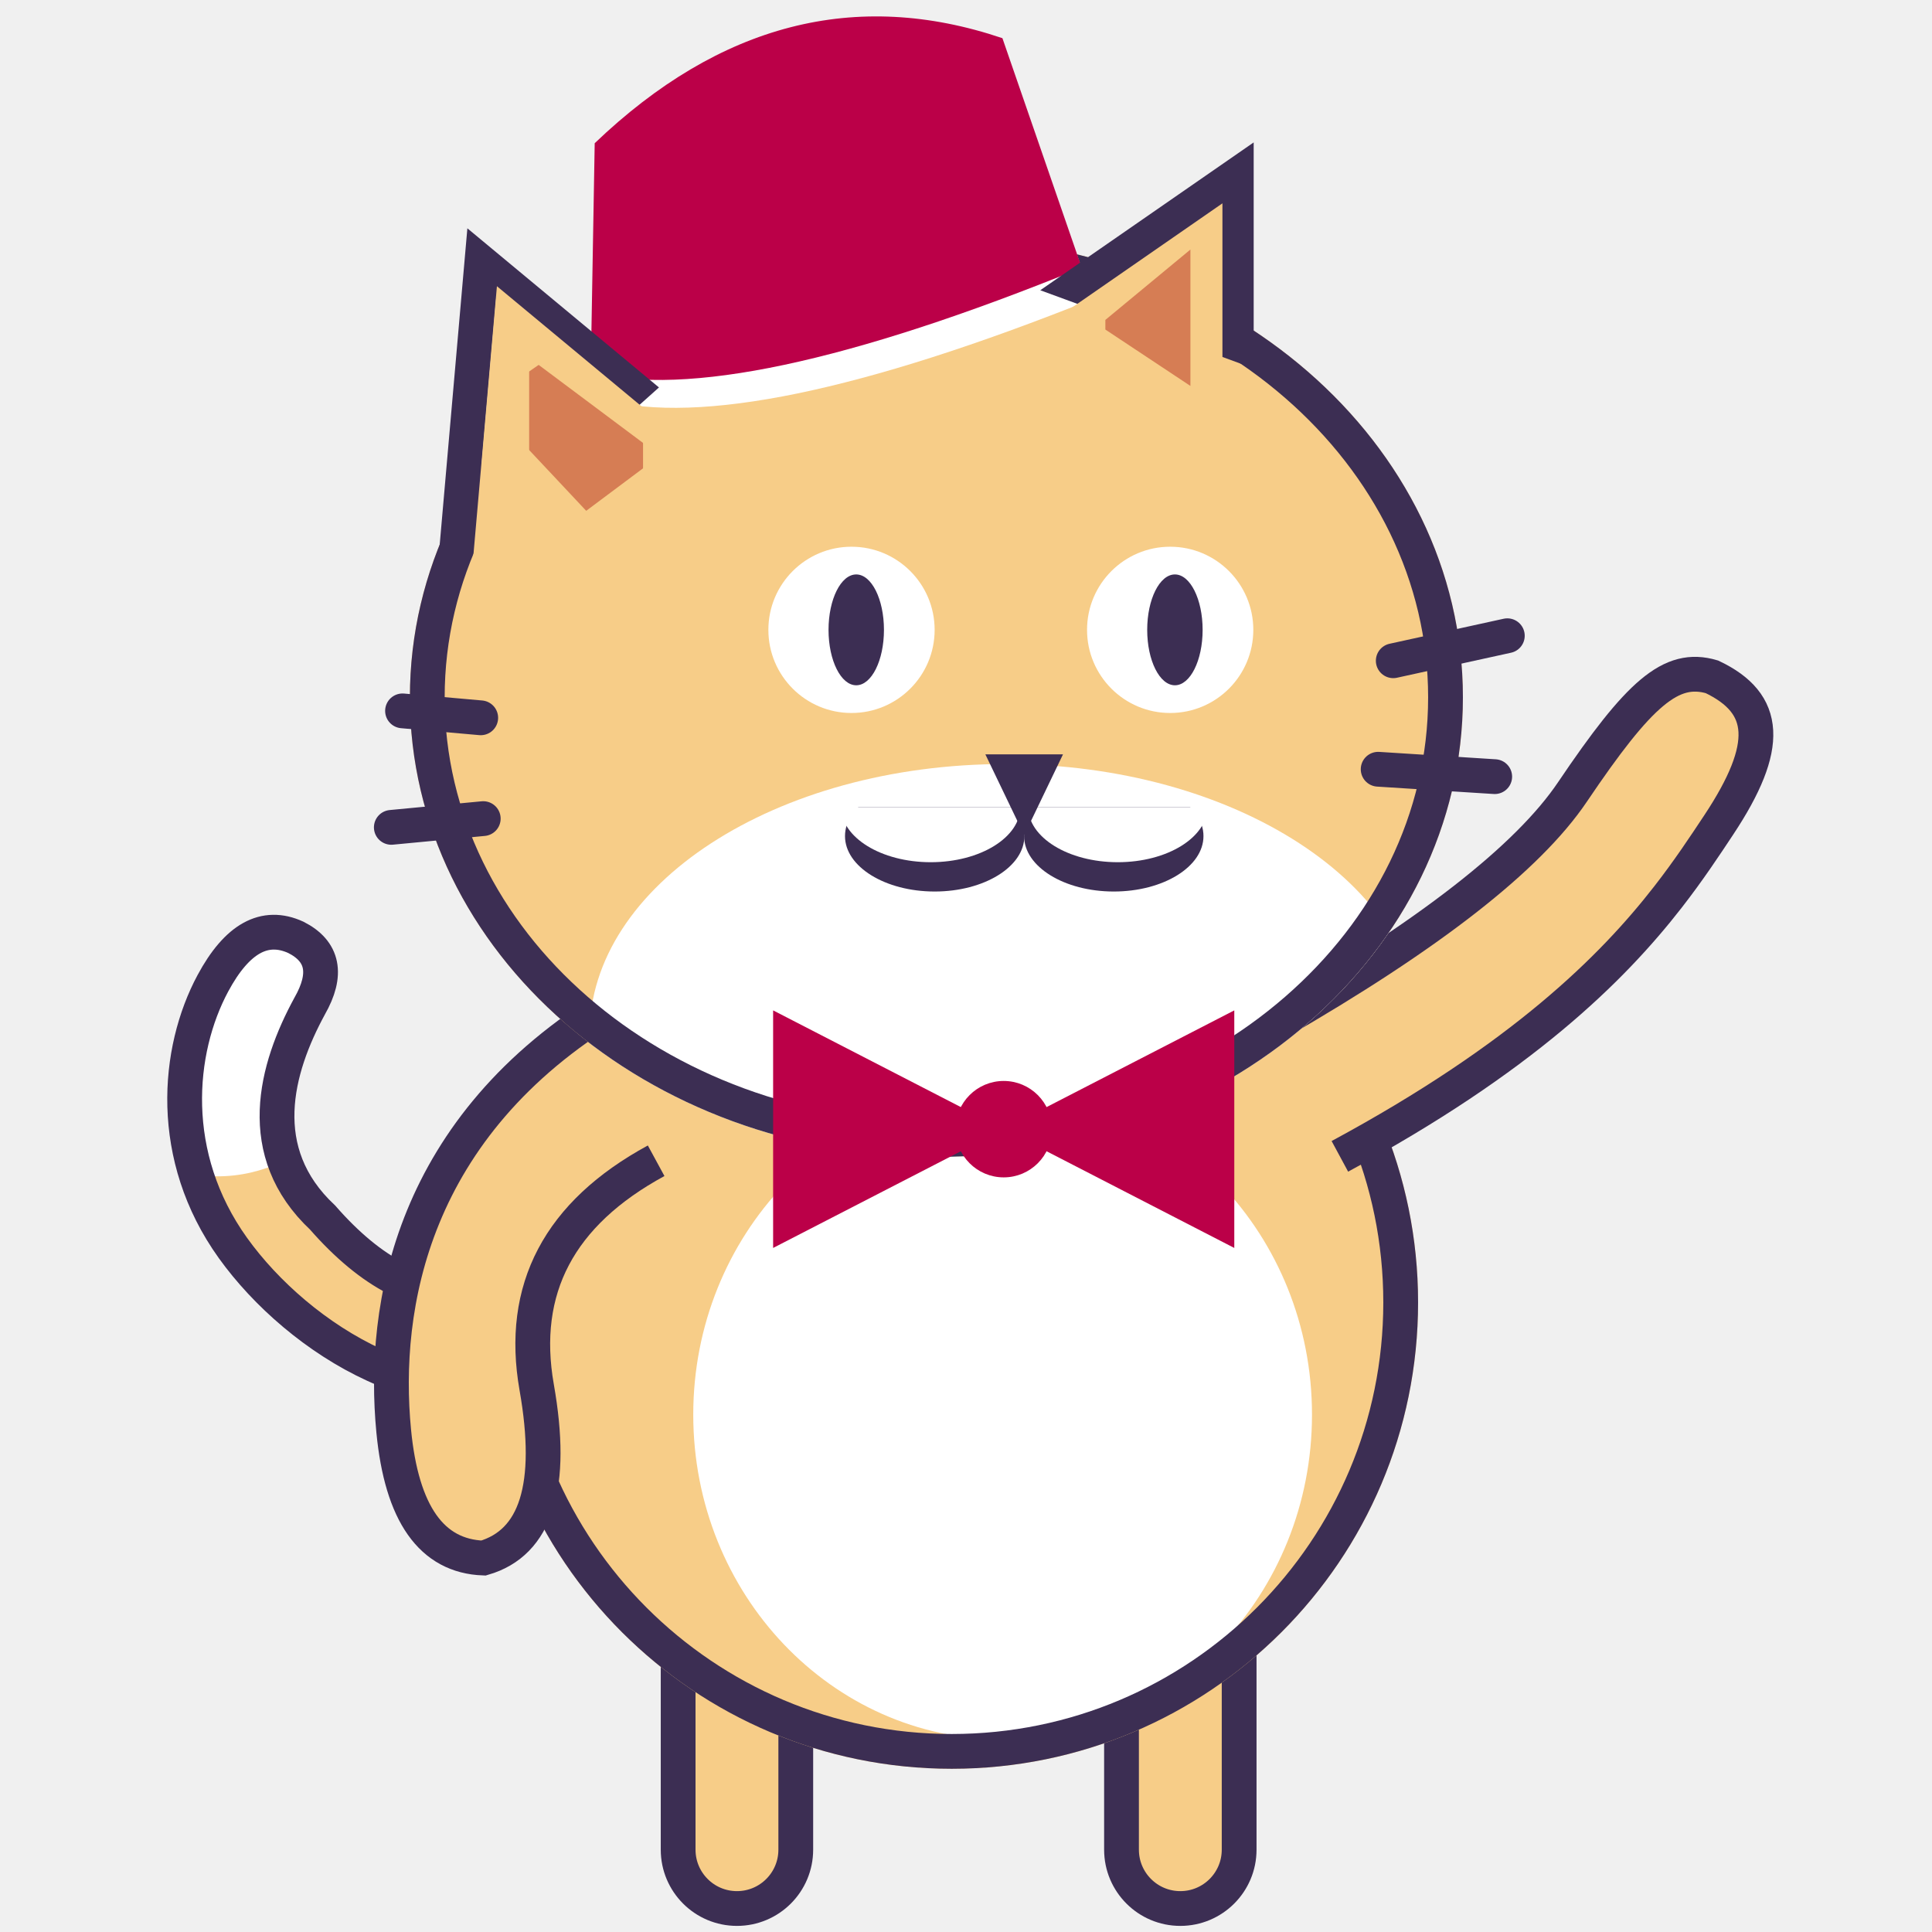
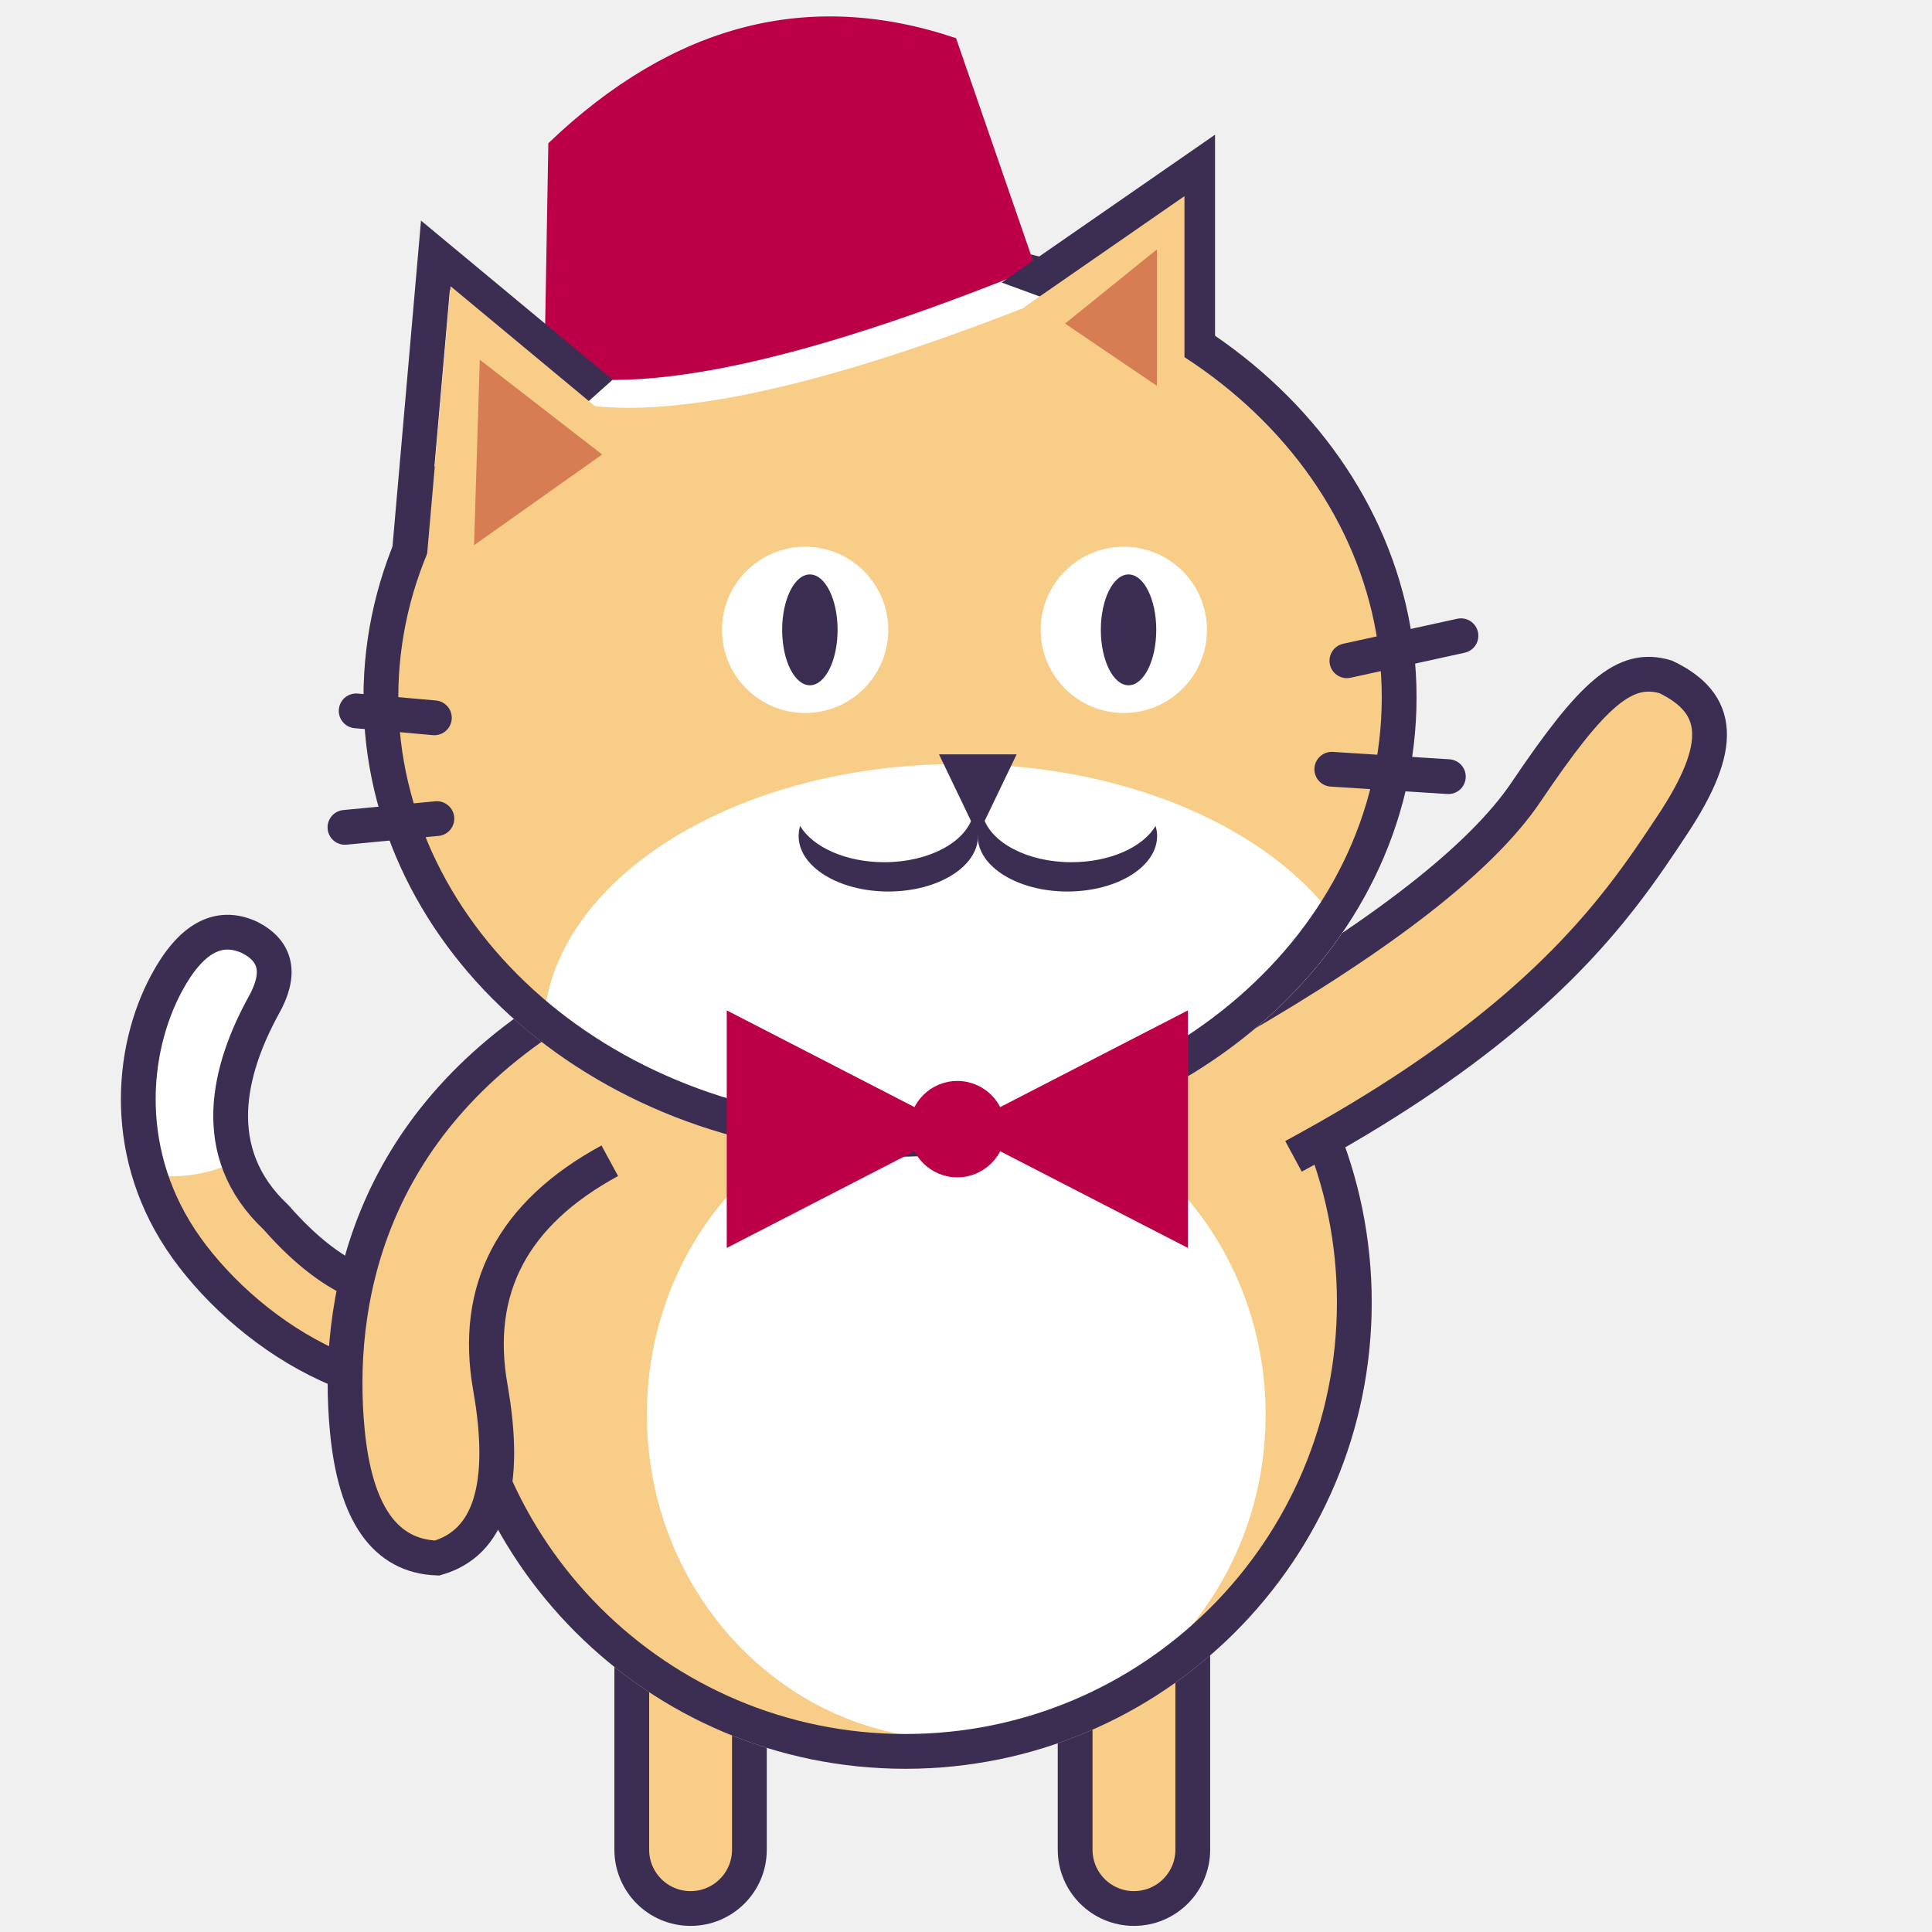
<svg xmlns="http://www.w3.org/2000/svg" xmlns:xlink="http://www.w3.org/1999/xlink" width="500px" height="500px" viewBox="0 0 500 500" version="1.1">
  <defs>
    <path d="M112.611,65.645 C86.831,100.27 61.288,103.123 35.983,74.205 C17.85,57.235 23.855,35.621 32.627,19.508 C37.355,11.226 36.168,5.289 29.064,1.695 C20.993,-1.992 13.841,1.965 7.605,13.564 C-1.748,30.962 -4.213,58.389 12.781,82.084 C29.775,105.778 65.753,128.564 96.022,113.906 C116.201,104.133 127.625,91.706 130.293,76.623" id="path-1" />
    <circle id="path-3" cx="198.803" cy="120.916" r="120.695" />
    <ellipse id="path-5" cx="136.385" cy="119.003" rx="136.259" ry="118.929" />
-     <rect id="path-7" x="0" y="0.697" width="54.611" height="31.575" />
-     <rect id="path-9" x="0" y="0.697" width="54.611" height="31.575" />
-     <polygon id="path-11" points="3.43 30.335 44.466 1.908 44.466 74.051" />
-     <polygon id="path-13" points="0.844 36.507 41.881 8.08 41.881 80.222" />
  </defs>
-   <g id="porter-icon-color" stroke="none" stroke-width="1" fill="none" fill-rule="evenodd">
-     <g id="M-A-I-N-" transform="translate(47.5, 2)">
+   <g id="cat-full" stroke="none" stroke-width="1" fill="none" fill-rule="evenodd">
+     <g id="M-A-I-N-" transform="translate(35.5, 2)">
      <g id="torso" transform="translate(0, 168.531)">
        <g id="Group" transform="translate(0, 45.61495)">
          <g id="TA-I.-L" transform="translate(0, 24.74449)">
            <g id="Group-2">
              <mask id="mask-2" fill="white">
                <use xlink:href="#path-1" />
              </mask>
              <use id="T-A-I-L" stroke="#3C2E53" stroke-width="2" fill="#F7CD88" fill-rule="nonzero" xlink:href="#path-1" />
              <ellipse id="Oval-5" fill="#FFFFFF" fill-rule="nonzero" mask="url(#mask-2)" cx="8.757" cy="15.136" rx="43.029" ry="48.408" />
            </g>
            <path d="M112.611,65.645 C86.831,100.27 61.288,103.123 35.983,74.205 C17.85,57.235 23.855,35.621 32.627,19.508 C37.355,11.226 36.168,5.289 29.064,1.695 C20.993,-1.992 13.841,1.965 7.605,13.564 C-1.748,30.962 -4.213,58.389 12.781,82.084 C29.775,105.778 65.753,128.564 96.022,113.906 C116.201,104.133 127.625,91.706 130.293,76.623" id="T-A-I-L" stroke="#3C2E53" stroke-width="9" fill-rule="nonzero" />
          </g>
          <rect id="Rectangle-7" stroke="#3C2E53" stroke-width="9" fill="#F7CD88" fill-rule="nonzero" x="128.002" y="164.859" width="30.443" height="112.916" rx="15.222" />
          <rect id="Rectangle-7" stroke="#3C2E53" stroke-width="9" fill="#F7CD88" fill-rule="nonzero" x="242.746" y="164.859" width="30.443" height="112.916" rx="15.222" />
          <mask id="mask-4" fill="white">
            <use xlink:href="#path-3" />
          </mask>
          <use id="Oval-12" fill="#F7CD88" fill-rule="nonzero" xlink:href="#path-3" />
          <ellipse id="Oval-13" fill="#FFFFFF" fill-rule="nonzero" mask="url(#mask-4)" cx="211.978" cy="149.965" rx="80.065" ry="84.068" />
        </g>
        <circle id="Oval-12" stroke="#3C2E53" stroke-width="9" fill-rule="nonzero" cx="198.803" cy="166.531" r="116.195" />
        <path d="M277.115,73.991 C321.668,63.757 351.947,52.16 367.954,39.2 C391.964,19.761 401.99,15.193 411.19,21.26 C422.946,32.023 420.594,42.831 401.683,58.411 C396.559,62.632 390.762,67.424 383.604,72.456 C364.341,85.995 335.218,101.264 282.821,111.781" id="arm" stroke="#3C2E53" stroke-width="9" fill="#F7CD88" fill-rule="nonzero" transform="translate(347.7419, 65.26783) rotate(-17) translate(-347.7419, -65.26783) " />
        <path d="M47.043,169.207 C75.032,174.894 95.492,166.539 108.424,144.144 C121.355,121.749 134.335,113.421 147.363,119.162 C157.331,128.182 156.214,141.565 144.012,159.309 C125.71,185.925 89.851,216.817 29.583,207.308" id="Path-29" stroke="#3C2E53" stroke-width="9" fill="#F7CD88" fill-rule="nonzero" transform="translate(91.83438, 163.2364) rotate(140) translate(-91.83438, -163.2364) " />
      </g>
      <g id="head" transform="translate(52.78648, 0)">
        <g id="HEAD" transform="translate(5.667282, 59.47101)">
          <mask id="mask-6" fill="white">
            <use xlink:href="#path-5" />
          </mask>
          <use id="head" fill="#F7CD88" fill-rule="nonzero" xlink:href="#path-5" />
          <ellipse id="Oval-4" fill="#FFFFFF" fill-rule="nonzero" mask="url(#mask-6)" cx="154.188" cy="206.182" rx="107.573" ry="69.922" />
        </g>
        <ellipse id="head-border" stroke="#3C2E53" stroke-width="9" fill-rule="nonzero" cx="142.052" cy="178.474" rx="131.759" ry="114.429" />
-         <g id="mouth" transform="translate(115.2402, 193.2309)">
-           <g id="Group-10" transform="translate(43.71851, 12.96235)">
-             <mask id="mask-8" fill="white">
-               <use xlink:href="#path-7" />
-             </mask>
-             <g id="Rectangle-5" fill-rule="nonzero" />
-             <ellipse id="Oval-10" fill="#3C2E53" fill-rule="nonzero" mask="url(#mask-8)" cx="29.002" cy="8.188" rx="23.21" ry="14.343" />
-             <ellipse id="Oval-10" fill="#FFFFFF" fill-rule="nonzero" mask="url(#mask-8)" cx="30.036" cy="0.602" rx="23.21" ry="14.343" />
+         <g id="mouth" transform="translate(117.2402, 193.2309)" fill="#3C2E53" fill-rule="nonzero">
+           <g id="Group-10" transform="translate(46.71851, 15.96235)">
+             <path d="M2.215,0.231 C4.213,6.897 13.671,11.945 25.036,11.945 C35.035,11.945 43.557,8.038 46.822,2.559 C47.078,3.412 47.211,4.29 47.211,5.188 C47.211,13.11 36.82,19.531 24.002,19.531 C11.183,19.531 0.792,13.11 0.792,5.188 C0.792,3.446 1.295,1.776 2.215,0.231 Z" id="Combined-Shape" />
          </g>
-           <g id="Group-10" transform="translate(27.87225, 29.46235) scale(-1, 1) translate(-27.87225, -29.46235) translate(0.372246, 12.96235)">
-             <mask id="mask-10" fill="white">
-               <use xlink:href="#path-9" />
-             </mask>
-             <g id="Rectangle-5" fill-rule="nonzero" />
-             <ellipse id="Oval-10" fill="#3C2E53" fill-rule="nonzero" mask="url(#mask-10)" cx="29.002" cy="8.188" rx="23.21" ry="14.343" />
-             <ellipse id="Oval-10" fill="#FFFFFF" fill-rule="nonzero" mask="url(#mask-10)" cx="30.036" cy="0.602" rx="23.21" ry="14.343" />
+           <g id="Group-10" transform="translate(24.37225, 25.96235) scale(-1, 1) translate(-24.37225, -25.96235) translate(0.372246, 15.96235)">
+             <path d="M2.215,0.231 C4.213,6.897 13.671,11.945 25.036,11.945 C35.035,11.945 43.557,8.038 46.822,2.559 C47.078,3.412 47.211,4.29 47.211,5.188 C47.211,13.11 36.82,19.531 24.002,19.531 C11.183,19.531 0.792,13.11 0.792,5.188 C0.792,3.446 1.295,1.776 2.215,0.231 Z" id="Combined-Shape" />
          </g>
-           <polygon id="Path-24" fill="#3C2E53" fill-rule="nonzero" points="39.488 0 59.574 0 49.531 20.905" />
+           <polygon id="Path-24" points="37.488 0 57.574 0 47.531 20.905" />
        </g>
        <g id="eyes" transform="translate(98.31142, 139.0302)" fill-rule="nonzero">
          <circle id="Oval" fill="#FFFFFF" cx="21.771" cy="21.977" r="21.515" />
          <circle id="Oval-2" fill="#FFFFFF" cx="104.244" cy="21.977" r="21.515" />
          <ellipse id="Oval" fill="#3C2E53" cx="22.997" cy="21.977" rx="7.172" ry="14.343" />
          <ellipse id="Oval-2" fill="#3C2E53" cx="105.469" cy="21.977" rx="7.172" ry="14.343" />
        </g>
        <g id="hat" transform="translate(52.32696, 0.513003)" fill-rule="nonzero">
          <path d="M130.424,73.806 L107.681,11.822 C70.816,0.984 36.47,11.315 4.646,42.814 C4.646,55.749 4.646,55.749 4.646,102.056 C29.259,108.12 71.185,98.704 130.424,73.806 Z" id="Path-14" fill="#FFFFFF" transform="translate(67.5348, 55.74903) rotate(1) translate(-67.5348, -55.74903) " />
          <path d="M127.639,65.669 L106.078,6.635 C67.885,-5.521 32.876,4.15 1.051,35.65 C1.051,48.584 1.051,48.584 1.051,94.891 C25.664,100.956 67.86,91.215 127.639,65.669 Z" id="Path-14" fill="#BB0048" transform="translate(64.34488, 49.09687) rotate(1) translate(-64.34488, -49.09687) " />
-         </g>
-         <g id="l-ear" transform="translate(21.66465, 71.81408)">
-           <path d="M-2.759,24.644 L38.874,-4.197 L38.874,68.995 L-2.759,24.644 Z" id="Path-18" stroke="#3C2E53" stroke-width="9" stroke-linecap="square" fill-rule="nonzero" transform="translate(19.23455, 31.01044) scale(-1, 1) rotate(-5) translate(-19.23455, -31.01044) " />
-           <mask id="mask-12" fill="white">
-             <use xlink:href="#path-11" />
-           </mask>
-           <use id="Path-18" fill="#F7CD88" fill-rule="nonzero" transform="translate(23.94803, 37.9797) scale(-1, 1) rotate(-5) translate(-23.94803, -37.9797) " xlink:href="#path-11" />
-           <polygon id="Path-10" fill="#D67D54" fill-rule="nonzero" mask="url(#mask-12)" points="14.996 18.782 14.996 69.417 48.862 44.1" />
-         </g>
-         <g id="r-ear-fill" transform="translate(174.1983, 42.54219)">
-           <polygon id="Path-18" stroke="#3C2E53" stroke-width="9" fill-rule="nonzero" points="4.43 29.335 45.466 0.908 45.466 44.365" />
-           <mask id="mask-14" fill="white">
-             <use xlink:href="#path-13" />
-           </mask>
-           <use id="Path-18" fill="#F7CD88" fill-rule="nonzero" xlink:href="#path-13" />
-           <polyline id="Path-12" fill="#D67D54" fill-rule="nonzero" mask="url(#mask-14)" points="11.583 38.248 33.593 20.038 33.593 55.337 11.583 40.747" />
        </g>
        <g id="bow-1" transform="translate(99.02324, 258.9067)" fill="#BB0048" fill-rule="nonzero">
          <polygon id="Path-3" points="0.773 0.579 0.773 62.063 120.123 0.579 120.123 62.063" />
          <circle id="Oval" stroke="#BB0048" cx="60.448" cy="31.321" r="11.976" />
        </g>
        <g id="whiskers" transform="translate(0, 162.3594)" fill-rule="nonzero" stroke="#3C2E53" stroke-linecap="round" stroke-width="9">
          <path d="M260.286,6.643 L289.81,0.169" id="Path-26" />
          <path d="M256.379,34.721 L286.545,36.636" id="Path-26" />
          <path d="M24.779,47.497 L0.985,49.761" id="Path-26" />
          <path d="M24.126,21.409 L3.888,19.613" id="Path-27" />
        </g>
      </g>
    </g>
+     <g id="l-ear" transform="translate(109.9511, 73.81408)" fill-rule="nonzero">
+       <path d="M-2.759,22.644 L38.874,-6.197 L38.874,66.995 L-2.759,22.644 Z" id="Path-18" stroke="#3C2E53" stroke-width="9" stroke-linecap="square" transform="translate(19.23455, 29.01044) scale(-1, 1) rotate(-5) translate(-19.23455, -29.01044) " />
+       <polygon id="Path-18" fill="#F7CD88" transform="translate(23.94803, 37.9797) scale(-1, 1) rotate(-5) translate(-23.94803, -37.9797) " points="3.43 30.335 44.466 1.908 44.466 74.051" />
+     </g>
+     <g id="r-ear-fill" transform="translate(264.4847, 42.54219)" fill-rule="nonzero">
+       <polygon id="Path-18" stroke="#3C2E53" stroke-width="9" points="4.43 29.335 45.466 0.908 45.466 44.365" />
+       <polygon id="Path-18" fill="#F7CD88" points="0.597 36.939 42.052 8.222 42.052 81.1" />
+     </g>
+     <polygon id="Path-33" fill="#D67D54" fill-rule="nonzero" points="124.17 93.099 155.831 117.62 122.681 141.104" />
+     <polygon id="Path-36" fill="#D67D54" fill-rule="nonzero" points="275.633 83.739 299.413 99.856 299.413 64.542" />
  </g>
</svg>
